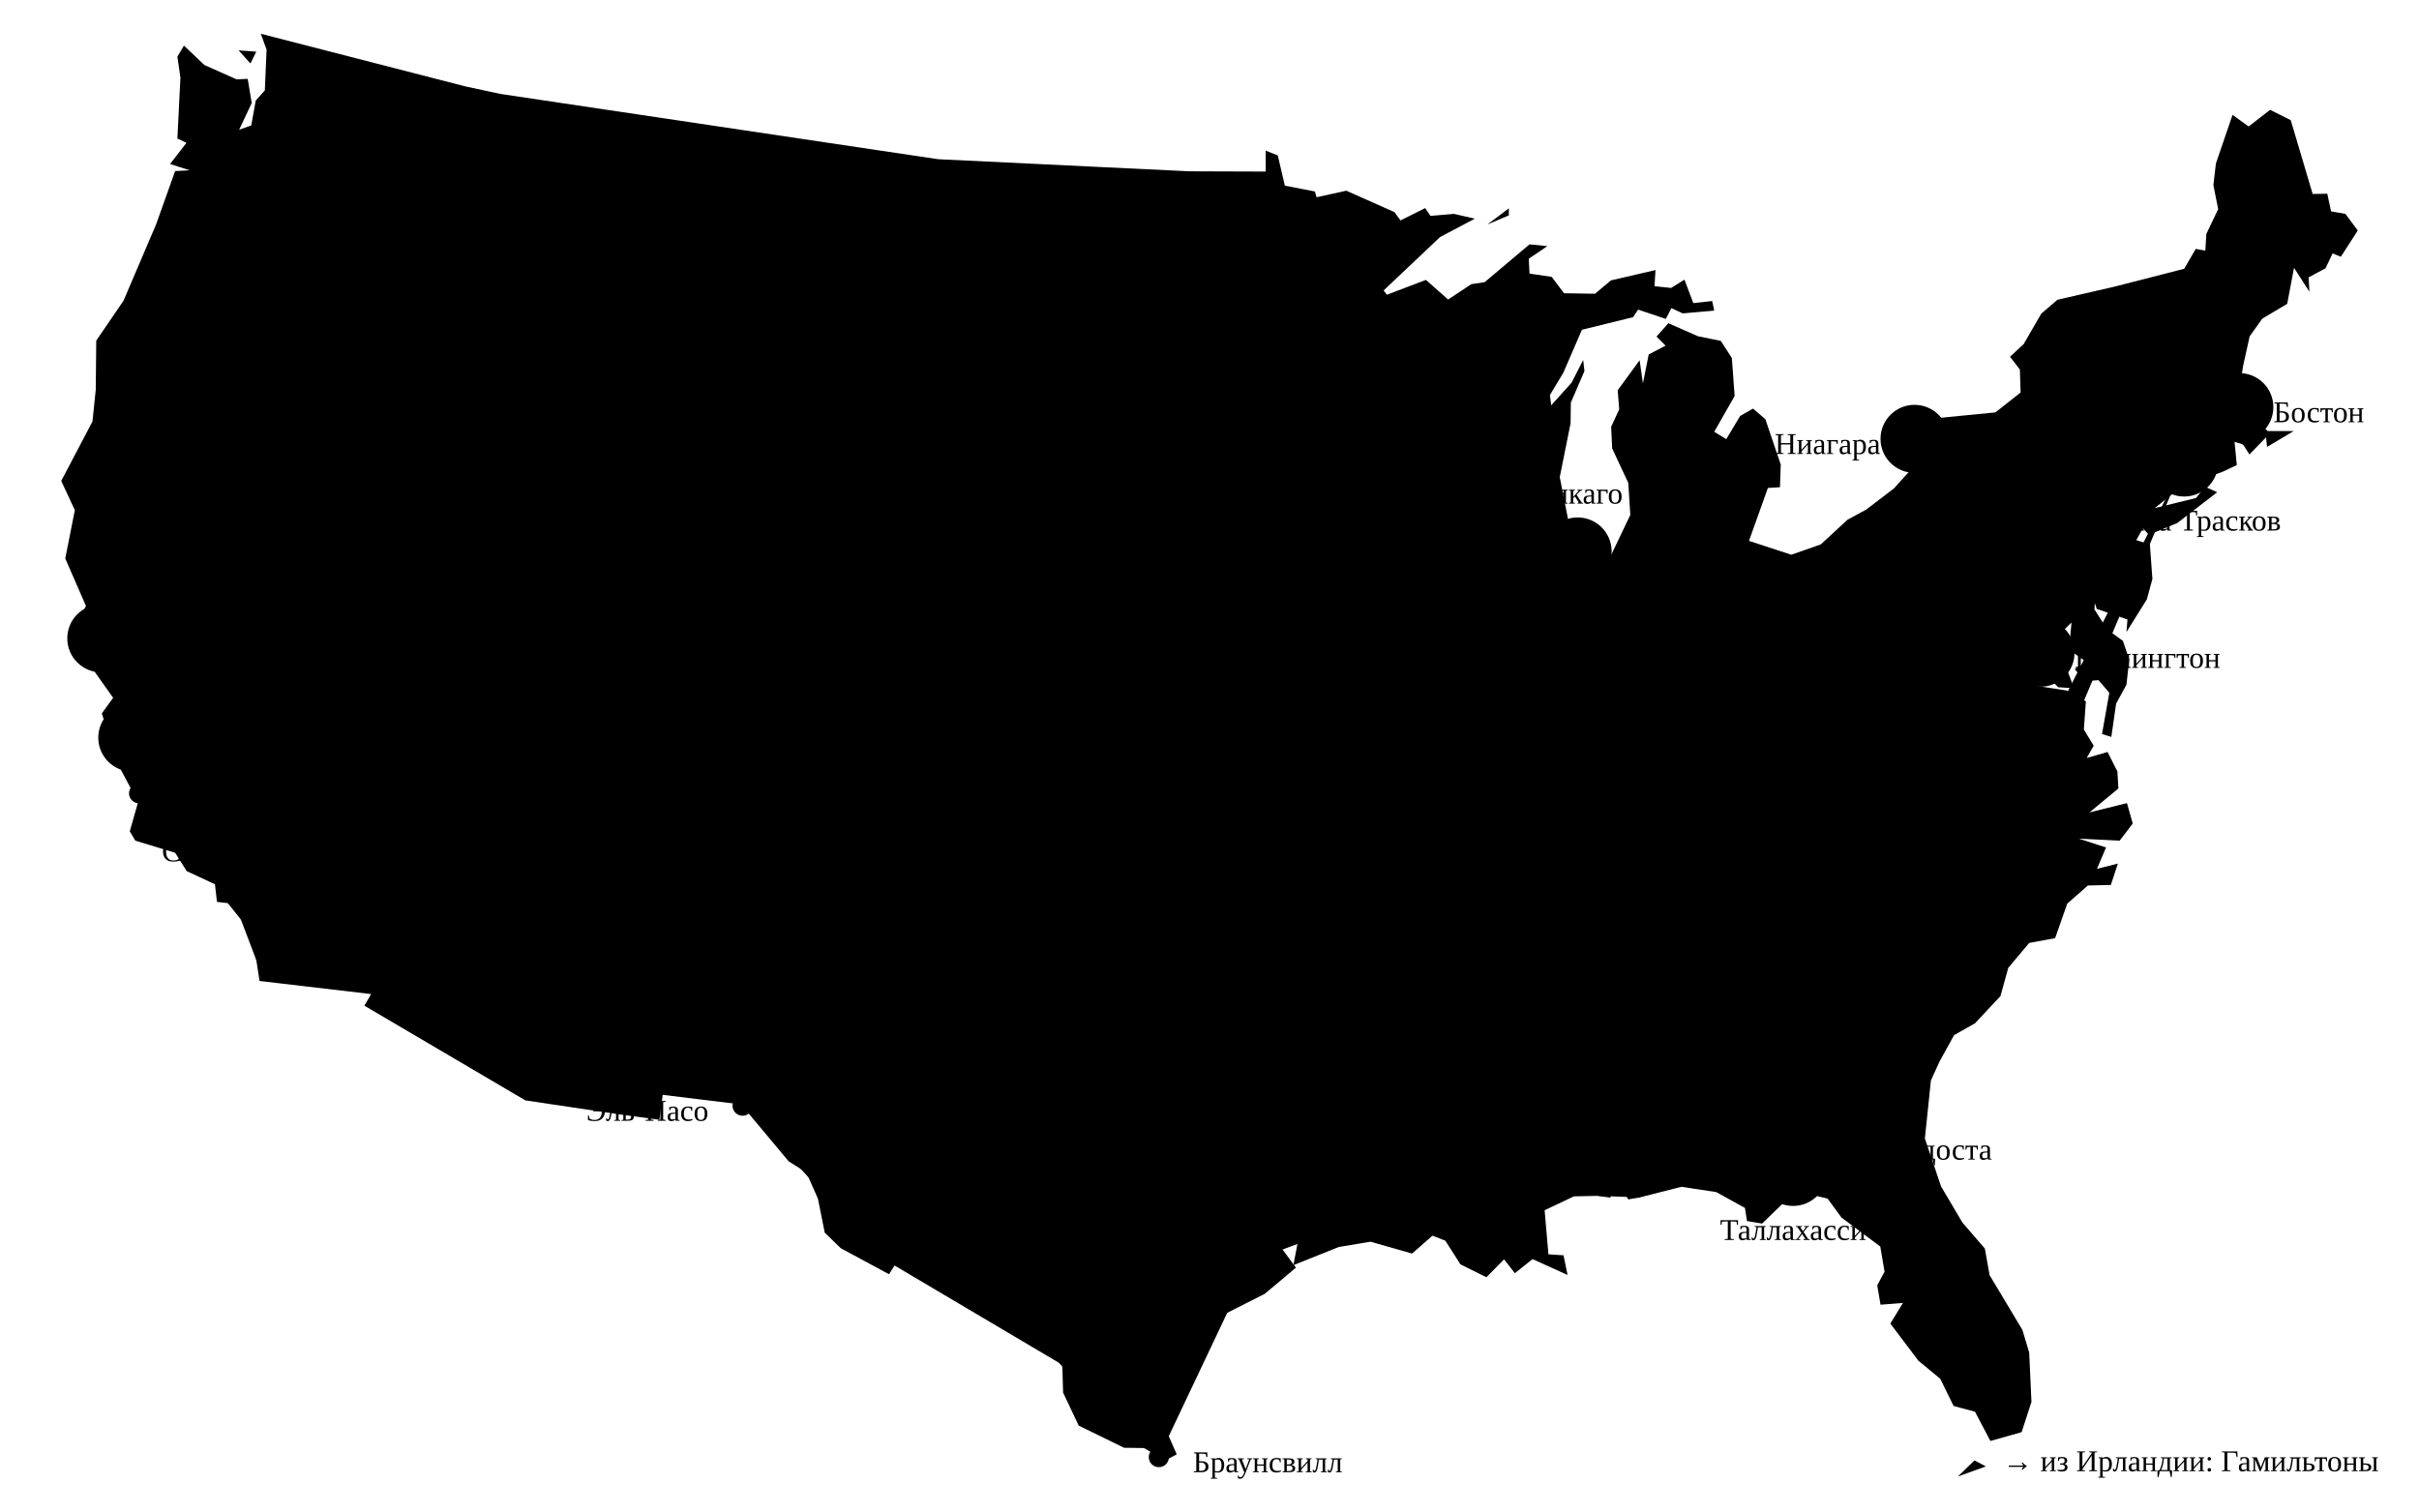
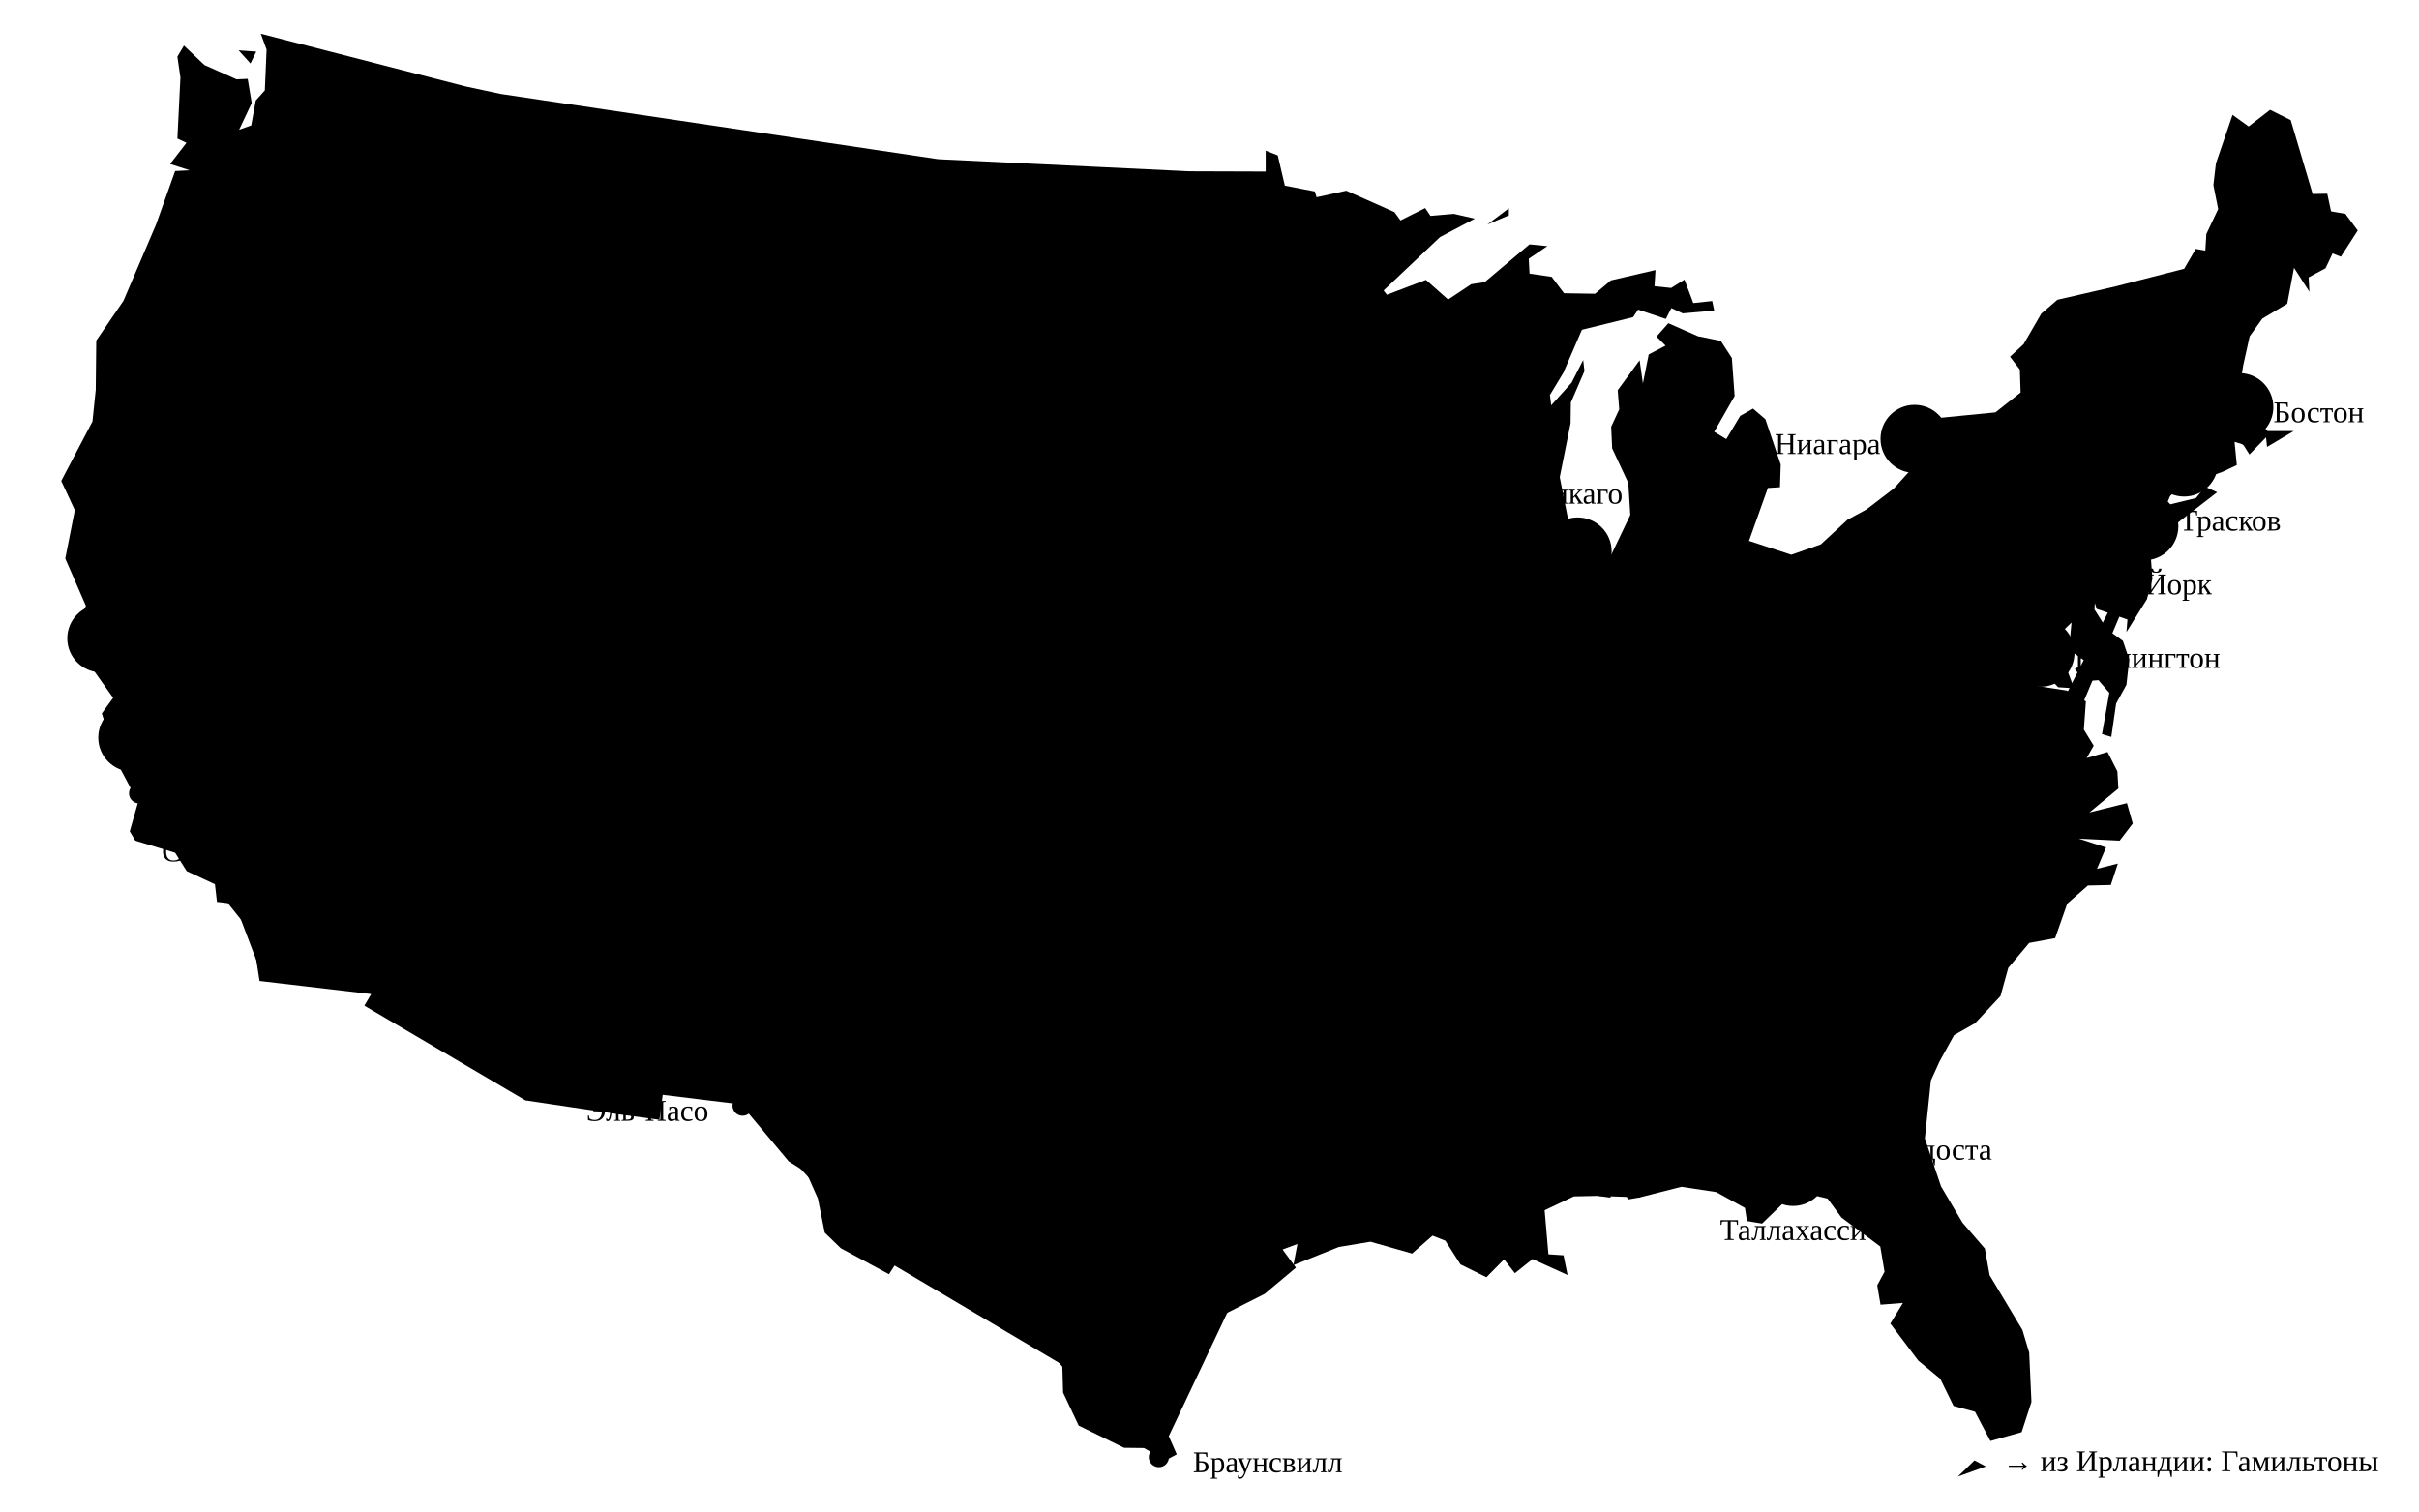
<svg xmlns="http://www.w3.org/2000/svg" viewBox="0 0 960 600" role="img" aria-label="Где это было">
  <path class="map-land" d="M635.5,477.5L635.5,477.5L635.5,477.5ZM629.3,372.3L675.6,368.1L688.4,413.8L695.3,426.6L691.8,436.4L696.5,454.6L647.9,459.6L653.4,471.6L650.8,475.3L646.2,476.1L640.8,467.2L639.1,475.4L634.1,474.7L629.9,441.2L631.4,374.4ZM147.3,394.6L150.9,394.5L150.1,379.7L155.5,374.2L158.2,365.9L164.3,363.1L158.7,345.3L161.3,321.1L174,321.2L177.3,303.6L263.3,317.9L246.1,442.4L208.5,436.8L144.6,399.2ZM275.5,229.7L357.3,238.8L390.2,241.2L388.8,263.4L384.7,330.2L368.1,328.9L263.3,317.9ZM797.4,576.6L797.4,576.6L797.4,576.6ZM795.5,578.1L795.5,578.1L795.5,578.1ZM790.4,581L790.4,581L790.4,581ZM777,586.1L783.6,579.7L788.1,582.1ZM773.1,587.3L773.1,587.3L773.1,587.3ZM770,587.3L770,587.3L770,587.3ZM761.3,541.5L761.3,541.5L761.3,541.5ZM754.3,588L754.3,588L754.3,588ZM705.9,480.3L705.9,480.3L705.9,480.3ZM696.5,454.6L699.9,460.6L749.9,457.2L753.9,461L754.1,450.8L763.9,451.9L770.3,470.9L778.8,485.3L787.7,495.6L789.6,506.2L802.6,527.9L805.3,536.9L806.2,556.5L802.3,568.5L789.9,572L783.8,560.4L775.3,558.1L770,547.3L761.3,540.1L750.2,525.4L755.2,517.2L746.3,517.9L745,510.2L747.9,504.8L746.2,494.8L730.8,483.3L725.3,475.8L712.7,472.7L699.3,485.7L693.3,484.7L692.5,479.5L681.1,473.2L667.3,471.1L650.8,475.3L653.4,471.6L647.9,459.6ZM675.6,368.1L698.4,365.3L719.9,362.2L716.8,369.8L725.7,373.2L733,384.1L755.3,401.8L765.2,420.3L769.7,421.4L766.3,428.9L763.9,451.9L754.1,450.8L753.9,461L749.9,457.2L699.9,460.6L696.5,454.6L691.8,436.4L695.3,426.6L688.4,413.8ZM628.1,222.6L633.2,224L639.4,220.3L672.1,216.8L672.3,218.2L678.8,275.5L679.8,282.3L669.2,285.4L670.2,289.1L663.8,295.7L662.8,301.4L648,303.7L642.7,308.8L634.2,305.4L627.2,309.9L625.8,307.7L634.5,288.2L631.2,279L632.7,274.8ZM388.8,263.4L501.5,266.6L508.8,270.4L505,277L513.5,286.1L514,333.3L384.7,330.2ZM918.9,110.9L918.9,110.9L918.9,110.9ZM917.1,112.2L917.1,112.2L917.1,112.2ZM915.5,108.4L915.5,108.4L915.5,108.4ZM911.5,112.1L911.5,112.1L911.5,112.1ZM912.8,120.5L912.8,120.5L912.8,120.5ZM910.7,115.2L910.7,115.2L910.7,115.2ZM909.5,112.3L909.5,112.3L909.5,112.3ZM890.2,145.2L883.9,139.5L871.4,98.8L875.2,99.5L875.6,92.9L880.3,83L878.4,73.5L879.4,64.9L886,45.6L892.4,50.2L900.9,43.6L909.1,47.7L917.8,77L923.6,76.9L925.1,83.9L930.8,84.9L935.7,91.5L929,101.9L925.7,100.6L922.9,106.5L916.2,110.1L916.5,115.8L910.4,106.3L907.7,120.6L897.8,126.5L892.8,133.5ZM907.1,180.8L907.1,180.8L907.1,180.8ZM898.1,182.3L898.1,182.3L898.1,182.3ZM852.1,162.2L864.8,159.5L883.1,155.4L889.5,149.7L894.2,153.3L889.5,160.3L899.9,171.1L910.3,171.1L899.7,177.4L899.3,173.6L892.7,180.4L890.5,176.9L889.8,176.3L885.6,170.3L879.1,172.3L852.3,178ZM472,68L502.3,68.1L502.3,59.8L507.1,61.7L509.9,73.7L521.8,76L522.5,78.3L534.3,75.7L553.4,84.2L555.8,87.5L565.6,82.6L567.7,85.7L577,84.9L585.3,86.8L571.5,94.1L549.1,115.3L550.4,117L546.2,118.2L546.7,131.1L540.4,135.3L538,142.3L540.1,148.6L539.8,160.1L554,169.2L564.7,179.7L566,187.1L482.7,189L482.9,149.2L476.7,142.4L481.3,135.2L477.8,119.2L477.2,98.4L473.2,86.8L473.8,74.9ZM830.9,238.1L831.5,236.7L832.4,233.9L842.1,223.7L831.6,213.8L831.4,207.4L836.6,197.5L851,202.3L850.3,209.5L850.1,210.3L847.8,214.4L853.2,216.1L854.2,229.8L852,237.9L843.9,250.9L844.3,245.9L832.1,241.7L831.1,238.6ZM845.6,319L845.6,319L845.6,319ZM844.7,338.9L844.7,338.9L844.7,338.9ZM740,323.7L764.1,320.8L840.3,306.2L840.7,313L829.2,322.5L844.1,318.8L846.4,326.9L841.2,333.7L825,332.9L835.8,336.4L832.2,344.9L840.5,342.8L837.7,351.3L828.6,351.5L820.4,358.7L815.6,372.4L805.3,374.3L781.4,357.1L761.5,360.1L756,353.6L733.8,355.8L719.9,362.2L698.4,365.3L698.4,360L706.5,351.4L711.6,350.6L732,334.5L735.4,334.7ZM372.3,63.2L472,68L473.8,74.9L473.2,86.8L477.2,98.4L477.8,119.2L481.3,135.2L366.7,129.8ZM368.1,328.9L384.7,330.2L514,333.3L514.2,344.4L517.9,368.9L517.5,407.9L503.9,400.9L487.3,403.7L484.1,406.8L473.5,401.1L468.8,406L447.2,396.1L444.9,398.1L432,391.6L423.1,390.2L418,386.1L419.8,343.1L367.2,340ZM740.6,202.3L751.6,193.9L752.7,199.8L822.9,186L829.3,193.5L836.6,197.5L831.4,207.4L831.6,213.8L842.1,223.7L832.4,233.9L826.7,236.9L766,248.8L748.7,251.8L745.4,231.6ZM364.7,150.6L366.7,129.8L481.3,135.2L476.7,142.4L482.9,149.2L482.7,189L479.8,206.6L482.7,211.3L469,202.9L457.5,205L449.9,199.6L361.1,194.6ZM367.2,340L419.8,343.1L418,386.1L423.1,390.2L432,391.6L444.9,398.1L447.2,396.1L468.8,406L473.5,401.1L484.1,406.8L487.3,403.7L503.9,400.9L517.5,407.9L525.6,409.7L525.6,409.7L525.9,421.5L526.4,444.2L536.3,461.9L532.4,480.8L531.3,495L513.3,502.2L514.9,493.8L509,496L514.3,503.2L501.9,513.6L485.7,521.8L470.4,534.5L472,530.5L481.4,525.1L474.6,524.1L462.2,547.3L461.9,565.7L467,577.3L462.5,579.7L454,574.8L446.1,574.7L428.1,565.9L421.9,552.8L421.6,542.5L406.4,524.5L399.9,506.2L385.4,490.4L369.8,487.3L363,490L352.8,505.8L333.7,495.5L327.3,489.3L324.6,475.8L320,465.4L313,461L294.1,438.4L292.9,433.4L358.7,439.5L366.5,339.9ZM364.7,150.6L361.1,194.6L357.3,238.8L275.5,229.7L242.8,224.9L246.4,202.9L255,148.8L256.7,137.3ZM852.3,178L879.1,172.3L882,187.3L865.9,193.1L855.1,201.7ZM493.9,253.7L513.3,253.8L560.7,251.4L566.2,256.4L567.6,270.7L579.1,281.3L580.5,288L589.9,289.2L586.7,303.5L601.8,314.2L602.4,323.2L609.6,329.5L609.6,336.5L605.3,340.6L604.1,340.7L603.2,340.7L600.5,352L589.2,352.8L594,346.4L592.5,341.4L514.2,344.4L514,333.3L513.5,286.1L505,277L508.8,270.4L501.5,266.6ZM718.3,285.6L722.9,284.4L725.9,270.9L728.8,274L734,261.2L738.4,260.8L743.6,252.7L745.4,231.6L748.7,251.8L766,248.8L767.8,260.1L777.9,248.9L783.5,250.3L787.4,245.5L796.6,252.2L795.7,256.7L785.7,251L786,257.7L779.8,268L777.4,266.5L773.8,277L767.4,277.7L759.9,295.7L760.5,299.7L745.6,308.3L737.9,310.2L731.8,303.6L725.8,301.5L718.5,292ZM566.2,256.4L570.8,249.6L573.1,240.1L571.2,233.1L582.4,228.6L584.6,216.7L576.4,208.5L622.2,205.6L621.9,209.9L628.1,222.6L632.7,274.8L631.2,279L634.5,288.2L625.8,307.7L627.2,309.9L626.9,317.2L620.2,319.6L621.1,326.6L612.9,323.8L609.6,329.5L602.4,323.2L601.8,314.2L586.7,303.5L589.9,289.2L580.5,288L579.1,281.3L567.6,270.7ZM263.3,317.9L368.1,328.9L367.2,340L366.5,339.9L358.7,439.5L292.9,433.4L294.1,438.4L263,434.6L261.7,444.5L246.1,442.4ZM514.2,344.4L592.5,341.4L594,346.4L589.2,352.8L600.5,352L602.1,354.4L593.7,365.3L595.9,371.5L591.7,374.9L587.8,387.8L579,398.7L581,402.3L578.7,419.9L525.9,421.5L525.6,409.7L525.6,409.7L517.5,407.9L517.9,368.9ZM81.3,362.8L81.3,362.8L81.3,362.8ZM78.9,372.5L78.9,372.5L78.9,372.5ZM73.3,360.6L73.3,360.6L73.3,360.6ZM69.6,347.4L69.6,347.4L69.6,347.4ZM63,362.8L63,362.8L63,362.8ZM61.3,344.1L61.3,344.1L61.3,344.1ZM55.2,344.3L55.2,344.3L55.2,344.3ZM51.9,342.6L51.9,342.6L51.9,342.6ZM38,154.7L103.9,173.4L103.9,173.4L87.3,237.8L115.2,279.8L136.3,311.7L158.7,345.3L164.3,363.1L158.2,365.9L155.5,374.2L150.1,379.7L150.9,394.5L147.3,394.6L103,389.4L100.1,370.6L90.4,358.5L86.1,358L85.3,351L74.1,345.8L69.5,338.5L53.7,333.7L51.5,330L54.8,318.4L47.2,304.1L40.4,283.2L44.9,277L36.9,265.7L38.7,252.7L43.8,261.7L41.2,249.2L38.7,251.8L31.8,245.5L34.1,240.5L25.9,221.7L29.7,202.5L24.3,190.9L36.7,167.3ZM830.9,238.1L831.1,238.6L830.9,238.1ZM826.7,236.9L832.4,233.9L831.5,236.7L831.2,241.9L836.2,249.8L842.5,254.4L845,261.8L834.2,264ZM808.3,258.6L810.3,261.5L808.3,258.6ZM482.7,189L566,187.1L569.4,203.8L576.4,208.5L584.6,216.7L582.4,228.6L571.2,233.1L573.1,240.1L570.8,249.6L566.2,256.4L560.7,251.4L513.3,253.8L493.9,253.7L491.1,234.1L482.7,211.3L479.8,206.6ZM609.6,329.5L612.9,323.8L621.1,326.6L620.2,319.6L626.9,317.2L627.2,309.9L634.2,305.4L642.7,308.8L648,303.7L662.8,301.4L663.8,295.7L670.2,289.1L669.2,285.4L679.8,282.3L678.8,275.5L685.1,274.5L689.8,280.8L705.7,283.4L712.3,279L718.3,285.6L718.5,292L725.8,301.5L731.8,303.6L720.2,314.7L714.2,323.9L705.3,328.3L654.4,333L632.4,335.4L629.2,338.8L605.3,340.6L609.6,336.5ZM604.1,340.7L603.2,340.7L604.1,340.7ZM831.6,276.1L830.7,276.3L831.6,276.1ZM829.1,272.7L829.1,272.7L829.1,272.7ZM821.1,259.7L821.1,259.7L821.1,259.7ZM766,248.8L826.7,236.9L834.2,264L845,261.8L843.9,271.8L837.1,275L832.8,270L827.3,270.4L823.4,265.6L828.2,262.9L821.1,257.9L822.1,247.1L818.4,250.7L820.1,265.2L823.1,273.2L816.8,272.8L809.5,265.2L810.3,261.5L808.3,258.6L796.6,252.2L787.4,245.5L783.5,250.3L777.9,248.9L767.8,260.1ZM663.8,126.5L663.8,126.5L663.8,126.5ZM652.7,129.6L652.7,129.6L652.7,129.6ZM650.6,128.7L650.6,128.7L650.6,128.7ZM649.6,134L649.6,134L649.6,134ZM648.1,131.1L648.1,131.1L648.1,131.1ZM646,137.8L646,137.8L646,137.8ZM643.9,144.7L643.9,144.7L643.9,144.7ZM642.8,147.7L642.8,147.7L642.8,147.7ZM633.2,135.2L633.2,135.2L633.2,135.2ZM639.4,220.3L647,204.4L646.2,191.7L639.8,178L639.4,169.4L642.6,162.5L642,154.9L650.7,143L652,152.2L654.3,140.7L661,137.2L657.4,133.6L662.1,128.3L673.9,133.5L682.9,135.3L687.3,142.1L688.4,157.2L680.3,171.4L685.1,174.3L690.6,165.1L695.7,162.2L700.6,166.4L706.7,184.4L706.4,193.4L701.6,193.7L694.1,214.7L672.3,218.2L672.1,216.8ZM590.3,89.1L598.8,82.7L598.8,85.5ZM574.7,118.9L583.9,112.8L589.2,112L607,97L614.1,97.7L606.7,102.7L607,108.6L615.8,109.9L620.7,116.4L633,116.6L639.3,111.3L657,107.2L656.6,113.6L663.2,114.3L668.5,111L672,120.3L679.5,119.5L680.3,123.3L667.8,124.4L663.3,122.3L661.1,126.6L650.1,122.9L648.1,125.9L627.8,130.9L620.4,148L615.9,142.9L615.9,142.9L616.4,135.5L611,130.5L579.5,123.7L575.8,119.5L575.8,119.5ZM632.2,478.2L632.2,478.2L632.2,478.2ZM627.2,478L627.2,478L627.2,478ZM623.1,478.9L623.1,478.9L623.1,478.9ZM619.8,478.7L619.8,478.7L619.8,478.7ZM578.7,419.9L581,402.3L579,398.7L587.8,387.8L591.7,374.9L629.3,372.3L631.4,374.4L629.9,441.2L634.1,474.7L624.6,474.9L613,480.4L606.1,470.3L607.5,462.6L572.1,464.7L573.7,453L584.1,434.4L580.2,431.6ZM198.7,37.3L372.3,63.2L366.7,129.8L364.7,150.6L256.7,137.3L255,148.8L250.8,141.9L248.7,146.3L236.2,143.6L234.2,145.9L224.7,144.2L223.9,136.8L214.7,114.2L208.2,118.5L206.3,111L213.5,93.7L205.3,86.5L201.4,76.8L196.3,72L197.5,66.1L194.1,59.2ZM866.8,106.7L871.4,98.8L883.9,139.5L890.2,145.2L889.5,149.7L883.1,155.4L864.8,159.5L861.4,141L863.9,128.5L862.6,123.6L868.6,117.9ZM879.5,189.4L879.5,189.4L879.5,189.4ZM878.7,193.2L878.7,193.2L878.7,193.2ZM877.1,191.7L877.1,191.7L877.1,191.7ZM850.1,210.3L847.8,214.4L850.1,210.3ZM798.2,148.8L798.2,148.8L798.2,148.8ZM796.9,148.7L796.9,148.7L796.9,148.7ZM751.6,193.9L764.1,180.1L758.8,170.3L767.4,166.1L791.9,163.7L801.9,155.8L801.6,146.7L797.7,141.6L803.1,136.6L810.1,124.5L816.5,119L839.1,113.8L842.8,125.8L842.6,134.9L848.1,144.7L852.1,162.2L852.3,178L855.1,201.7L871.5,197.7L875.1,193.2L879.9,195.4L864.1,207.6L852.8,212.3L850.3,209.5L851,202.3L836.6,197.5L829.3,193.5L822.9,186L752.7,199.8ZM706.1,215.9L706.1,215.9L706.1,215.9ZM704.2,215.2L704.2,215.2L704.2,215.2ZM672.3,218.2L694.1,214.7L710.9,220.2L722.6,216.1L733.2,206.3L740.6,202.3L745.4,231.6L743.6,252.7L738.4,260.8L734,261.2L728.8,274L725.9,270.9L722.9,284.4L718.3,285.6L712.3,279L705.7,283.4L689.8,280.8L685.1,274.5L678.8,275.5ZM75.3,67.6L81.2,71L84.2,77.1L83.1,83.7L89.7,88.2L101.7,87.4L106.2,91.4L138.6,92.3L141.1,91.4L172,98.8L176.9,108.7L159.1,134.5L163.4,137.9L159.7,145.5L150.9,184.6L103.9,173.4L103.9,173.4L103.9,173.4L38,154.7L38.2,135.2L49,119.4L61.9,89.2L69.5,67.9ZM600.5,352L603.2,340.7L604.1,340.7L605.3,340.6L629.2,338.8L632.4,335.4L654.4,333L705.3,328.3L740,323.7L735.4,334.7L732,334.5L711.6,350.6L706.5,351.4L698.4,360L698.4,365.3L675.6,368.1L629.3,372.3L591.7,374.9L595.9,371.5L593.7,365.3L602.1,354.4ZM198.4,194.6L246.4,202.9L242.8,224.9L275.5,229.7L263.3,317.9L177.3,303.6ZM832,278.4L832,278.4L832,278.4ZM837.1,275L843.9,271.8L839.8,279.3L837.9,292.5L834.2,291.4ZM831.6,276.1L830.7,276.3L831.6,276.1ZM731.8,303.6L737.9,310.2L745.6,308.3L760.5,299.7L759.9,295.7L767.4,277.7L773.8,277L777.4,266.5L779.8,268L786,257.7L785.7,251L795.7,256.7L796.6,252.2L808.3,258.6L810.3,261.5L809.5,265.2L808.5,272.3L820.2,274.1L827.8,278.4L827,289.6L830.9,296L828.1,300.9L836.4,298.5L840.3,306.2L764.1,320.8L740,323.7L705.3,328.3L714.2,323.9L720.2,314.7ZM96.9,48.8L96.9,48.8L96.9,48.8ZM102.3,23.3L102.3,23.3L102.3,23.3ZM102.4,19.2L102.4,19.2L102.4,19.2ZM101.2,22.2L101.2,22.2L101.2,22.2ZM98.7,29.5L98.7,29.5L98.7,29.5ZM99.1,16.8L99.1,16.8L99.1,16.8ZM97.3,18.4L97.3,18.4L97.3,18.4ZM98.9,12L98.9,12L98.9,12ZM94.7,20L101.7,20.5L99.4,25.2ZM94.9,17.9L94.9,17.9L94.9,17.9ZM184.7,34.3L172.1,89.6L172,98.8L141.1,91.4L138.6,92.3L106.2,91.4L101.7,87.4L89.7,88.2L83.1,83.7L84.2,77.1L81.2,71L75.3,67.6L67.5,65.1L74,56.7L70.4,55L71.6,30.8L70.4,22.5L73,18.1L81.1,25.8L93.9,31.5L98.3,31.3L99.9,40.9L94.9,51.5L99.7,49.8L101.5,39.9L105.1,35.9L105.8,19.7L103.5,13.4ZM629.7,141.4L629.7,141.4L629.7,141.4ZM623.5,145.4L623.5,145.4L623.5,145.4ZM573.4,109.4L573.4,109.4L573.4,109.4ZM572.7,112.2L572.7,112.2L572.7,112.2ZM570.7,111.2L570.7,111.2L570.7,111.2ZM569.2,113.2L569.2,113.2L569.2,113.2ZM569.4,110.5L569.4,110.5L569.4,110.5ZM568.8,109.2L568.8,109.2L568.8,109.2ZM568.8,114.4L568.8,114.4L568.8,114.4ZM565.7,110.2L565.7,110.2L565.7,110.2ZM550.4,117L565.9,111.1L574.7,118.9L575.8,119.5L575.8,119.5L579.5,123.7L611,130.5L616.4,135.5L615.9,142.9L615.9,142.9L620.4,148L615.1,156.8L615.6,160.9L623.7,151.9L628.3,142.9L628.8,147.3L623.4,159.8L623.3,168L619,189.4L622.2,205.6L576.4,208.5L569.4,203.8L566,187.1L564.7,179.7L554,169.2L539.8,160.1L540.1,148.6L538,142.3L540.4,135.3L546.7,131.1L546.2,118.2ZM361.1,194.6L449.9,199.6L457.5,205L469,202.9L482.7,211.3L491.1,234.1L493.9,253.7L501.5,266.6L388.8,263.4L390.2,241.2L357.3,238.8ZM719.9,362.2L733.8,355.8L756,353.6L761.5,360.1L781.4,357.1L805.3,374.3L797,384.2L793.9,395.4L783.8,406.2L775.5,410.9L769.7,421.4L765.2,420.3L755.3,401.8L733,384.1L725.7,373.2L716.8,369.8ZM172,98.8L172.1,89.6L184.7,34.3L198.7,37.3L194.1,59.2L197.5,66.1L196.3,72L201.4,76.8L205.3,86.5L213.5,93.7L206.3,111L208.2,118.5L214.7,114.2L223.9,136.8L224.7,144.2L234.2,145.9L236.2,143.6L248.7,146.3L250.8,141.9L255,148.8L246.4,202.9L198.4,194.6L150.9,184.6L159.7,145.5L163.4,137.9L159.1,134.5L176.9,108.7ZM103.9,173.4L103.9,173.4L150.9,184.6L198.4,194.6L177.3,303.6L174,321.2L161.3,321.1L158.7,345.3L136.3,311.7L115.2,279.8L87.3,237.8ZM839.1,113.8L866.8,106.7L868.6,117.9L862.6,123.6L863.9,128.5L861.4,141L864.8,159.5L852.1,162.2L848.1,144.7L842.6,134.9L842.8,125.8ZM625.4,482.4L625.4,482.4L625.4,482.4ZM616.6,482.9L616.6,482.9L616.6,482.9ZM612,494.8L612,494.8L612,494.8ZM598.2,505.1L598.2,505.1L598.2,505.1ZM594.7,505.6L594.7,505.6L594.7,505.6ZM591.1,506.6L591.1,506.6L591.1,506.6ZM566.2,496L566.2,496L566.2,496ZM525.9,421.5L578.7,419.9L580.2,431.6L584.1,434.4L573.7,453L572.1,464.7L607.5,462.6L606.1,470.3L613,480.4L614.5,497.9L620.5,498.3L622.1,506.1L608.2,499.8L601.2,505.4L596.9,499.9L589.9,507L579.6,501.9L573.6,492.5L568.5,490.5L560.4,497.6L543.9,492.9L531.3,495L532.4,480.8L536.3,461.9L526.4,444.2ZM890.5,176.9L892.7,180.4L890.5,176.9ZM887.9,177.9L887.9,177.9L887.9,177.9ZM888.5,182.4L888.5,182.4L888.5,182.4ZM886.8,189.7L886.8,189.7L886.8,189.7ZM882,187.3L879.1,172.3L885.6,170.3L889.8,176.3L886.8,175.4L887.7,184.6Z" />
  <path class="map-border" d="M634.1,474.7L629.9,441.2L631.4,374.4L629.3,372.3L675.6,368.1L688.4,413.8L695.3,426.6L691.8,436.4L696.5,454.6L647.9,459.6L653.4,471.6L650.8,475.3M147.3,394.6L150.9,394.5L150.1,379.7L155.5,374.2L158.2,365.9L164.3,363.1L158.7,345.3L161.3,321.1L174,321.2L177.3,303.6L263.3,317.9L246.1,442.4M696.5,454.6L699.9,460.6L749.9,457.2L753.9,461L754.1,450.8L763.9,451.9M675.6,368.1L698.4,365.3L719.9,362.2L716.8,369.8L725.7,373.2L733,384.1L755.3,401.8L765.2,420.3L769.7,421.4M639.4,220.3L672.1,216.8L672.3,218.2L678.8,275.5L679.8,282.3L669.2,285.4L670.2,289.1L663.8,295.7L662.8,301.4L648,303.7L642.7,308.8L634.2,305.4L627.2,309.9L625.8,307.7L634.5,288.2L631.2,279L632.7,274.8L628.1,222.6M388.8,263.4L501.5,266.6L508.8,270.4L505,277L513.5,286.1L514,333.3L384.7,330.2M890.2,145.2L883.9,139.5L871.4,98.8M889.8,176.3L885.6,170.3L879.1,172.3L852.3,178L852.1,162.2L864.8,159.5L883.1,155.4L889.5,149.7M892.7,180.4L890.5,176.9M550.4,117L546.2,118.2L546.7,131.1L540.4,135.3L538,142.3L540.1,148.6L539.8,160.1L554,169.2L564.7,179.7L566,187.1L482.7,189L482.9,149.2L476.7,142.4L481.3,135.2L477.8,119.2L477.2,98.4L473.2,86.8L473.8,74.9L472,68M831.5,236.7L832.4,233.9L842.1,223.7L831.6,213.8L831.4,207.4L836.6,197.5L851,202.3L850.3,209.5M850.1,210.3L847.8,214.4M831.1,238.6L830.9,238.1M698.4,365.3L698.4,360L706.5,351.4L711.6,350.6L732,334.5L735.4,334.7L740,323.7L764.1,320.8L840.3,306.2M805.3,374.3L781.4,357.1L761.5,360.1L756,353.6L733.8,355.8L719.9,362.2M481.3,135.2L366.7,129.8L372.3,63.2M514,333.3L514.2,344.4L517.9,368.9L517.5,407.9L503.9,400.9L487.3,403.7L484.1,406.8L473.5,401.1L468.8,406L447.2,396.1L444.9,398.1L432,391.6L423.1,390.2L418,386.1L419.8,343.1L367.2,340L368.1,328.9M751.6,193.9L752.7,199.8L822.9,186L829.3,193.5L836.6,197.5M832.4,233.9L826.7,236.9L766,248.8L748.7,251.8L745.4,231.6L740.6,202.3M482.7,189L479.8,206.6L482.7,211.3L469,202.9L457.5,205L449.9,199.6L361.1,194.6L364.7,150.6L366.7,129.8M517.5,407.9L525.6,409.7L525.6,409.7L525.9,421.5L526.4,444.2L536.3,461.9L532.4,480.8L531.3,495M294.1,438.4L292.9,433.4L358.7,439.5L366.5,339.9L367.2,340M361.1,194.6L357.3,238.8M275.5,229.7L357.3,238.8L390.2,241.2L388.8,263.4L384.7,330.2L368.1,328.9L263.3,317.9L275.5,229.7L242.8,224.9L246.4,202.9L255,148.8L256.7,137.3L364.7,150.6M879.1,172.3L882,187.3M855.1,201.7L852.3,178M501.5,266.6L493.9,253.7L513.3,253.8L560.7,251.4L566.2,256.4L567.6,270.7L579.1,281.3L580.5,288L589.9,289.2L586.7,303.5L601.8,314.2L602.4,323.2L609.6,329.5L609.6,336.5L605.3,340.6L604.1,340.7L603.2,340.7L600.5,352L589.2,352.8L594,346.4L592.5,341.4L514.2,344.4M766,248.8L767.8,260.1L777.9,248.9L783.5,250.3L787.4,245.5L796.6,252.2L795.7,256.7L785.7,251L786,257.7L779.8,268L777.4,266.5L773.8,277L767.4,277.7L759.9,295.7L760.5,299.7L745.6,308.3L737.9,310.2L731.8,303.6L725.8,301.5L718.5,292L718.3,285.6L722.9,284.4L725.9,270.9L728.8,274L734,261.2L738.4,260.8L743.6,252.7L745.4,231.6M566.2,256.4L570.8,249.6L573.1,240.1L571.2,233.1L582.4,228.6L584.6,216.7L576.4,208.5L622.2,205.6M627.2,309.9L626.9,317.2L620.2,319.6L621.1,326.6L612.9,323.8L609.6,329.5M600.5,352L602.1,354.4L593.7,365.3L595.9,371.5L591.7,374.9L587.8,387.8L579,398.7L581,402.3L578.7,419.9L525.9,421.5M38,154.7L103.9,173.4L103.9,173.4L87.3,237.8L115.2,279.8L136.3,311.7L158.7,345.3M845,261.8L834.2,264L826.7,236.9M566,187.1L569.4,203.8L576.4,208.5M493.9,253.7L491.1,234.1L482.7,211.3M678.8,275.5L685.1,274.5L689.8,280.8L705.7,283.4L712.3,279L718.3,285.6M731.8,303.6L720.2,314.7L714.2,323.9L705.3,328.3L654.4,333L632.4,335.4L629.2,338.8L605.3,340.6M604.1,340.7L603.2,340.7M831.6,276.1L830.7,276.3M843.9,271.8L837.1,275M809.5,265.2L810.3,261.5M808.3,258.6L810.3,261.5L808.3,258.6L796.6,252.2M694.1,214.7L672.3,218.2M620.4,148L615.9,142.9L615.9,142.9L616.4,135.5L611,130.5L579.5,123.7L575.8,119.5L575.8,119.5L574.7,118.9M591.7,374.9L629.3,372.3M613,480.4L606.1,470.3L607.5,462.6L572.1,464.7L573.7,453L584.1,434.4L580.2,431.6L578.7,419.9M255,148.8L250.8,141.9L248.7,146.3L236.2,143.6L234.2,145.9L224.7,144.2L223.9,136.8L214.7,114.2L208.2,118.5L206.3,111L213.5,93.7L205.3,86.5L201.4,76.8L196.3,72L197.5,66.1L194.1,59.2L198.7,37.3M864.8,159.5L861.4,141L863.9,128.5L862.6,123.6L868.6,117.9L866.8,106.7M839.1,113.8L842.8,125.8L842.6,134.9L848.1,144.7L852.1,162.2M75.3,67.6L81.2,71L84.2,77.1L83.1,83.7L89.7,88.2L101.7,87.4L106.2,91.4L138.6,92.3L141.1,91.4L172,98.8L176.9,108.7L159.1,134.5L163.4,137.9L159.7,145.5L150.9,184.6L103.9,173.4M705.3,328.3L740,323.7M177.3,303.6L198.4,194.6L246.4,202.9M184.7,34.3L172.1,89.6L172,98.8M198.4,194.6L150.9,184.6" />
  <path class="map-route" d="M40.2,253.4L60.4,240.3L78.3,287.4L490.9,238.7L103.3,385.3L90.7,352.1L55.2,314.9L339.3,265.3L300,365.4L294.7,438.9L350.7,499.8L421.5,541.7L459.9,578.4L501.4,490.8L581.1,476.4L640.2,467.1L711.6,465.2L729.2,454.3" />
  <path class="map-route home" d="M729.2,454.3L812.4,313L866.8,183.6" />
  <circle class="map-stop" cx="60.4" cy="240.3" r="4" />
  <text class="map-small" x="60.4" y="225.3" text-anchor="middle">Сакраменто</text>
  <circle class="map-stop" cx="490.9" cy="238.7" r="4" />
  <text class="map-small" x="490.9" y="223.7" text-anchor="middle">Омаха</text>
  <circle class="map-stop" cx="55.2" cy="314.9" r="4" />
  <text class="map-small" x="64.2" y="341.9" text-anchor="start">Сан-Луис-Обиспо</text>
  <circle class="map-stop" cx="339.3" cy="265.3" r="4" />
  <text class="map-small" x="339.3" y="250.3" text-anchor="middle">Денвер</text>
  <circle class="map-stop" cx="300" cy="365.4" r="4" />
  <text class="map-small" x="286.5" y="371.4" text-anchor="end">Альбукерке</text>
  <circle class="map-stop" cx="294.7" cy="438.9" r="4" />
  <text class="map-small" x="281.2" y="444.9" text-anchor="end">Эль-Пасо</text>
  <circle class="map-stop" cx="459.9" cy="578.4" r="4" />
  <text class="map-small" x="473.4" y="584.4" text-anchor="start">Браунсвилл</text>
  <g class="map-pin" data-n="1">
    <circle cx="52.5" cy="292.8" r="13.5" />
    <text x="52.5" y="298.2" text-anchor="middle" font-size="16.5">1</text>
  </g>
  <text class="map-name" x="66" y="298.8" text-anchor="start">Долина Салинас</text>
  <g class="map-pin" data-n="2">
    <circle cx="866.8" cy="183.6" r="13.5" />
    <text x="866.8" y="189" text-anchor="middle" font-size="16.5">2</text>
  </g>
  <text class="map-name" x="866.8" y="210.6" text-anchor="middle">Ферма Трасков</text>
  <g class="map-pin" data-n="3">
    <circle cx="809.8" cy="259.1" r="13.5" />
    <text x="809.8" y="264.5" text-anchor="middle" font-size="16.5">3</text>
  </g>
  <text class="map-name" x="823.3" y="265.1" text-anchor="start">Вашингтон</text>
  <g class="map-pin" data-n="4">
    <circle cx="626.1" cy="218.9" r="13.5" />
    <text x="626.1" y="224.3" text-anchor="middle" font-size="16.5">4</text>
  </g>
  <text class="map-name" x="626.1" y="199.9" text-anchor="middle">Чикаго</text>
  <g class="map-pin" data-n="5">
    <circle cx="759.8" cy="174.2" r="13.5" />
    <text x="759.8" y="179.6" text-anchor="middle" font-size="16.5">5</text>
  </g>
  <text class="map-name" x="746.3" y="180.2" text-anchor="end">Ниагара</text>
  <g class="map-pin" data-n="6">
    <circle cx="514" cy="286.5" r="13.5" />
    <text x="514" y="291.9" text-anchor="middle" font-size="16.5">6</text>
  </g>
  <text class="map-name" x="514" y="313.5" text-anchor="middle">Канзас-Сити</text>
  <g class="map-pin" data-n="7">
    <circle cx="40.2" cy="253.4" r="13.5" />
    <text x="40.2" y="258.8" text-anchor="middle" font-size="16.5">7</text>
  </g>
  <text class="map-name" x="53.7" y="259.4" text-anchor="start">Сан-Франциско</text>
  <g class="map-pin" data-n="8">
    <circle cx="711.6" cy="465.2" r="13.5" />
    <text x="711.6" y="470.6" text-anchor="middle" font-size="16.5">8</text>
  </g>
  <text class="map-name" x="711.6" y="492.2" text-anchor="middle">Таллахасси</text>
  <g class="map-pin" data-n="9">
    <circle cx="729.2" cy="454.3" r="13.5" />
    <text x="729.2" y="459.7" text-anchor="middle" font-size="16.5">9</text>
  </g>
  <text class="map-name" x="742.7" y="460.3" text-anchor="start">Валдоста</text>
  <g class="map-pin" data-n="10">
    <circle cx="888.7" cy="161.6" r="13.5" />
    <text x="888.7" y="167" text-anchor="middle" font-size="16.5">10</text>
  </g>
  <text class="map-name" x="902.2" y="167.6" text-anchor="start">Бостон</text>
+   <g class="map-pin" data-n="11">
+     <circle cx="851" cy="208.9" r="13.5" />
+     <text x="851" y="214.3" text-anchor="middle" font-size="16.5">11</text>
+   </g>
+   <text class="map-name" x="851" y="235.9" text-anchor="middle">Нью-Йорк</text>
  <text class="map-small" x="944" y="584" text-anchor="end">→ из Ирландии: Гамильтоны</text>
</svg>
